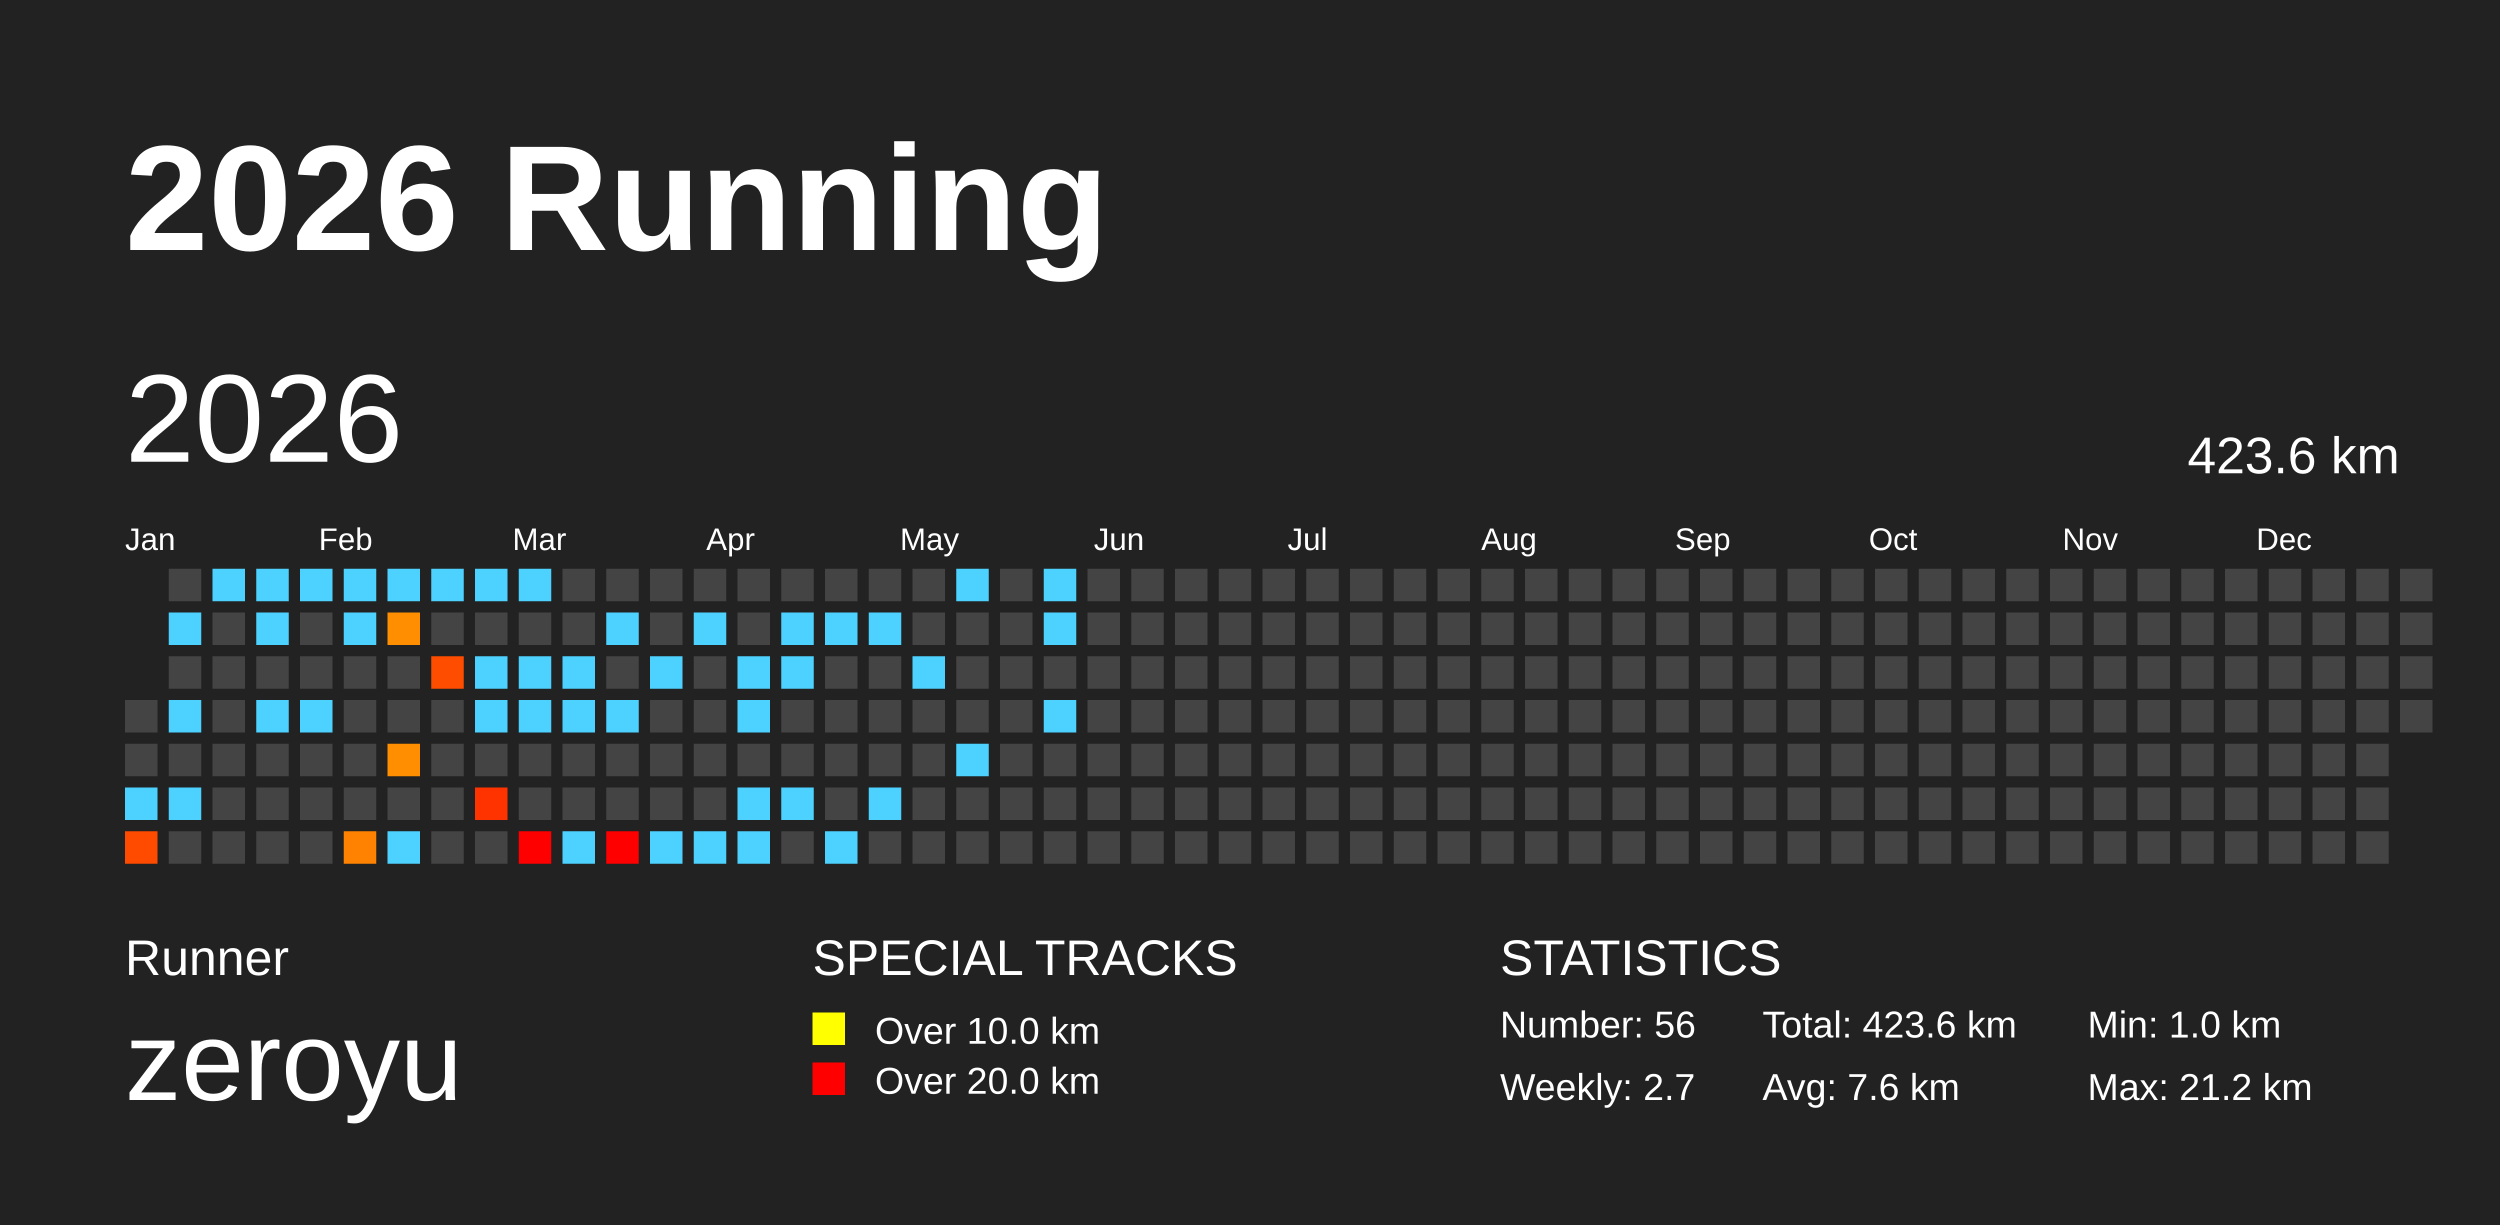
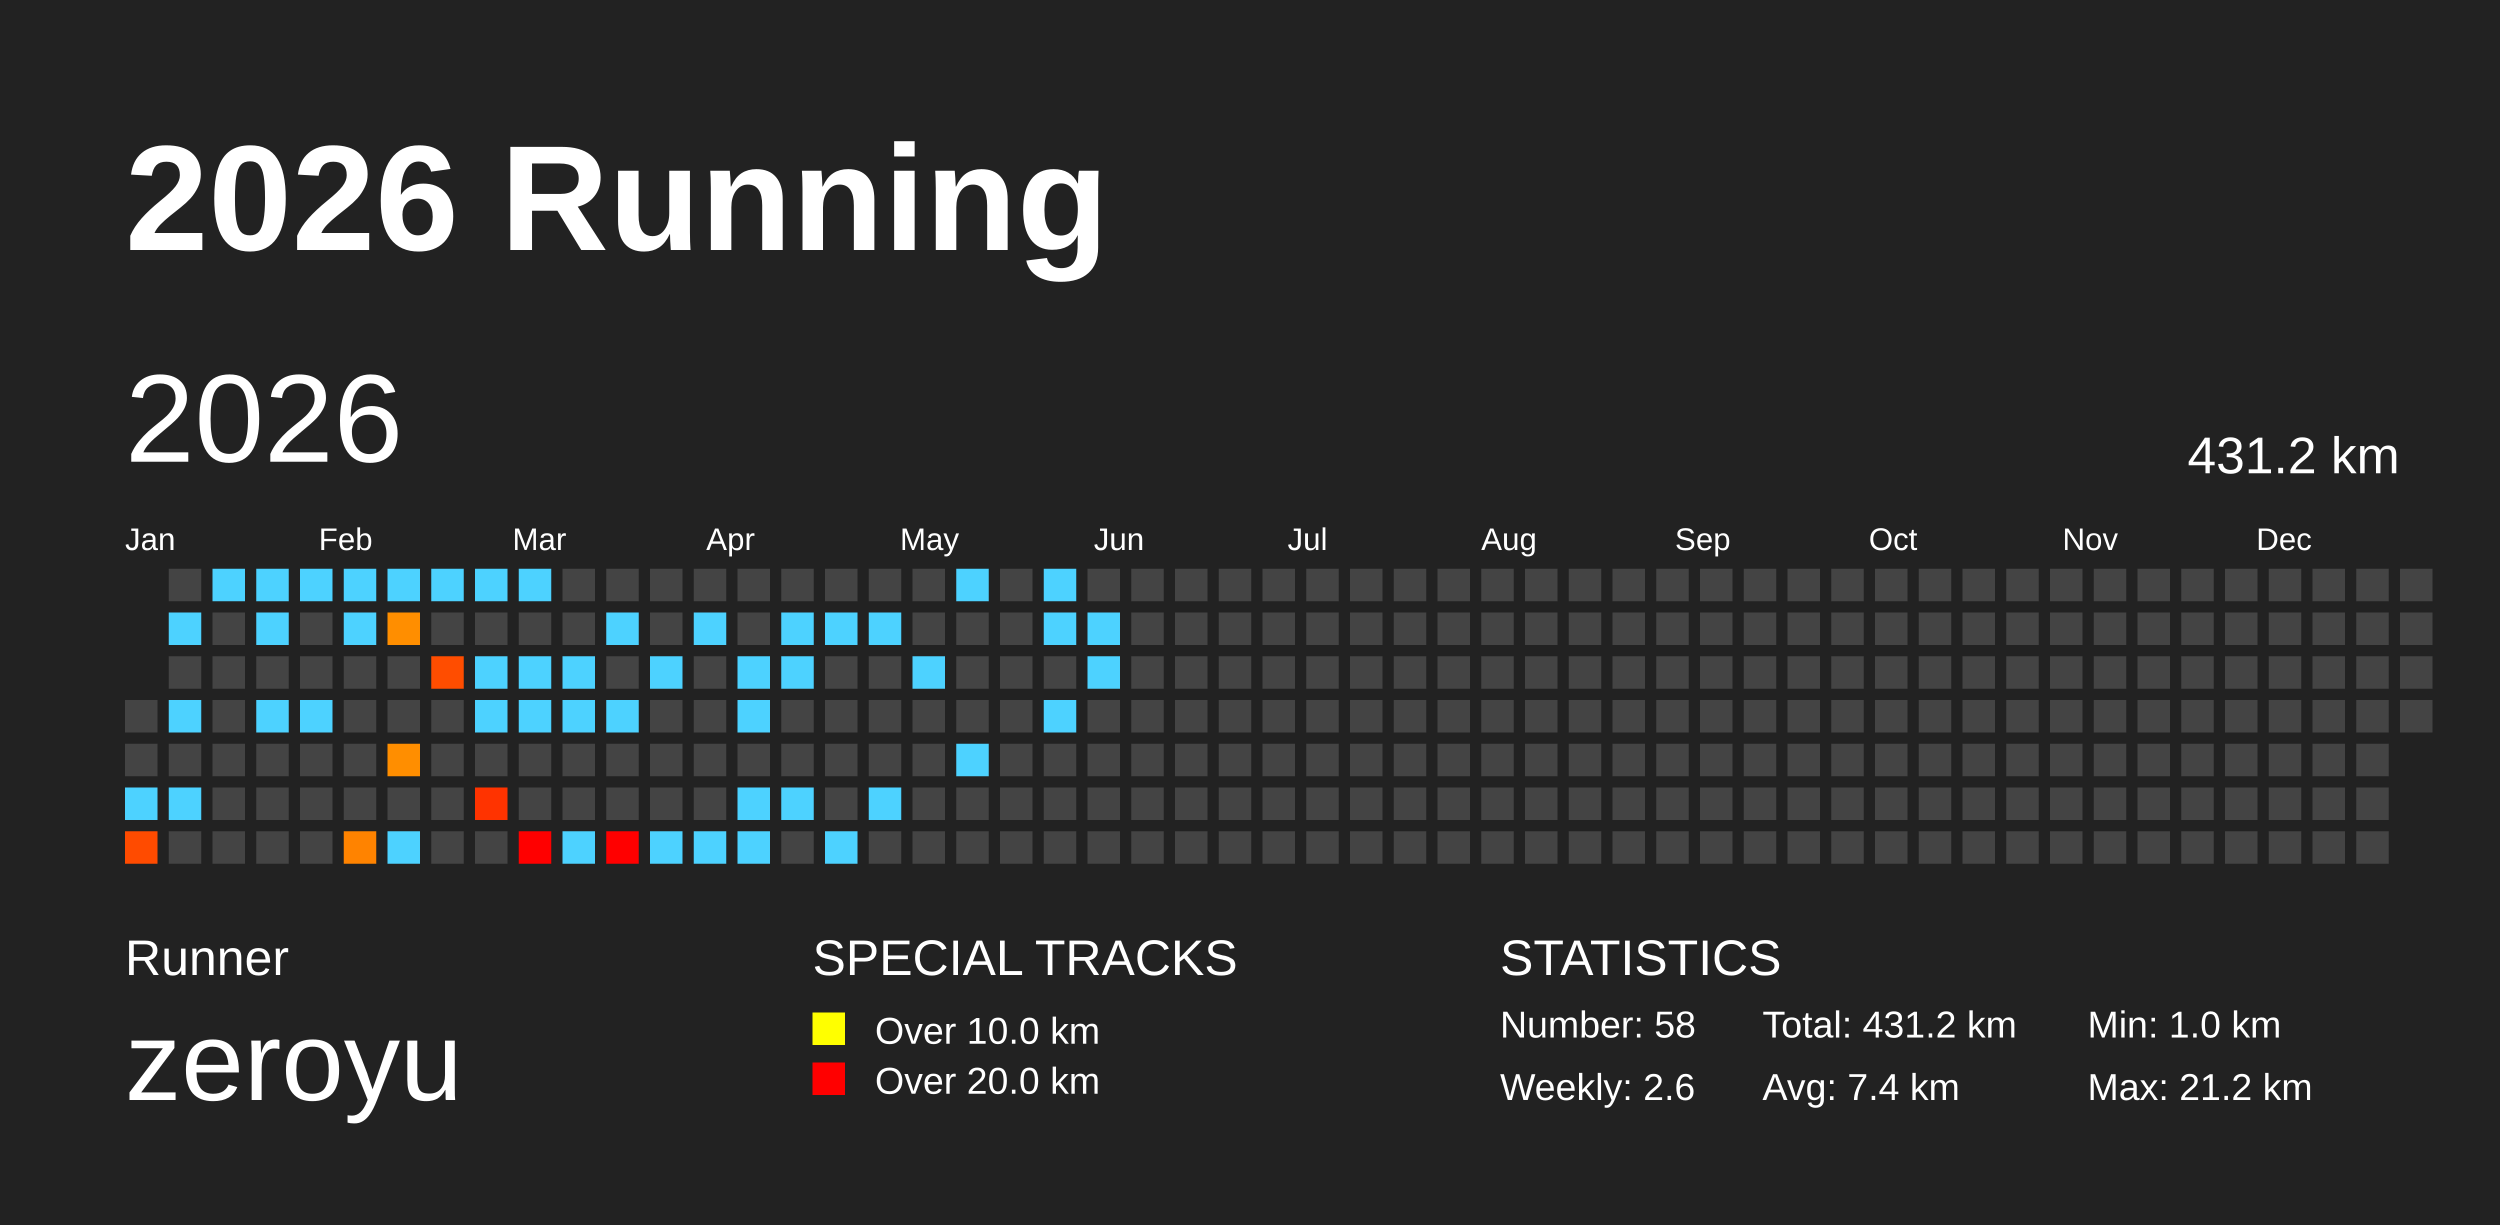
<svg xmlns="http://www.w3.org/2000/svg" baseProfile="full" height="98mm" version="1.1" viewBox="0,0,200,98" width="200mm">
  <defs />
  <rect fill="#222222" height="98" width="200" x="0" y="0" />
  <text fill="#FFFFFF" style="font-size:12px; font-family:Arial; font-weight:bold;" x="10" y="20">2026 Running</text>
  <text fill="#FFFFFF" style="font-size:4px; font-family:Arial" x="10" y="78">Runner</text>
  <text fill="#FFFFFF" style="font-size:9px; font-family:Arial" x="10" y="88">zeroyu</text>
  <text fill="#FFFFFF" style="font-size:4px; font-family:Arial" x="65" y="78">SPECIAL TRACKS</text>
  <rect fill="yellow" height="2.6" width="2.6" x="65" y="81" />
  <text fill="#FFFFFF" style="font-size:3px; font-family:Arial" x="70" y="83.5">Over 10.0 km</text>
  <rect fill="red" height="2.6" width="2.6" x="65" y="85" />
  <text fill="#FFFFFF" style="font-size:3px; font-family:Arial" x="70" y="87.5">Over 20.0 km</text>
  <text fill="#FFFFFF" style="font-size:4px; font-family:Arial" x="120" y="78">STATISTICS</text>
-   <text fill="#FFFFFF" style="font-size:3px; font-family:Arial" x="120" y="83">Number: 56</text>
-   <text fill="#FFFFFF" style="font-size:3px; font-family:Arial" x="120" y="88">Weekly: 2.7</text>
-   <text fill="#FFFFFF" style="font-size:3px; font-family:Arial" x="141" y="83">Total: 423.6 km</text>
-   <text fill="#FFFFFF" style="font-size:3px; font-family:Arial" x="141" y="88">Avg: 7.6 km</text>
+   <text fill="#FFFFFF" style="font-size:3px; font-family:Arial" x="120" y="83">Number: 58</text>
+   <text fill="#FFFFFF" style="font-size:3px; font-family:Arial" x="120" y="88">Weekly: 2.6</text>
+   <text fill="#FFFFFF" style="font-size:3px; font-family:Arial" x="141" y="83">Total: 431.2 km</text>
+   <text fill="#FFFFFF" style="font-size:3px; font-family:Arial" x="141" y="88">Avg: 7.4 km</text>
  <text fill="#FFFFFF" style="font-size:3px; font-family:Arial" x="167" y="83">Min: 1.0 km</text>
  <text fill="#FFFFFF" style="font-size:3px; font-family:Arial" x="167" y="88">Max: 21.2 km</text>
  <text dominant-baseline="hanging" fill="#FFFFFF" style="font-size:10.0px; font-family:Arial;" x="10" y="30">2026</text>
-   <text dominant-baseline="hanging" fill="#FFFFFF" style="font-size:4.125px; font-family:Arial;" x="175" y="35">423.6 km</text>
+   <text dominant-baseline="hanging" fill="#FFFFFF" style="font-size:4.125px; font-family:Arial;" x="175" y="35">431.2 km</text>
  <text fill="#FFFFFF" style="font-size:2.5px; font-family:Arial" x="10.0" y="44">Jan</text>
  <text fill="#FFFFFF" style="font-size:2.5px; font-family:Arial" x="25.5" y="44">Feb</text>
  <text fill="#FFFFFF" style="font-size:2.5px; font-family:Arial" x="41.0" y="44">Mar</text>
  <text fill="#FFFFFF" style="font-size:2.5px; font-family:Arial" x="56.5" y="44">Apr</text>
  <text fill="#FFFFFF" style="font-size:2.5px; font-family:Arial" x="72.0" y="44">May</text>
  <text fill="#FFFFFF" style="font-size:2.5px; font-family:Arial" x="87.5" y="44">Jun</text>
  <text fill="#FFFFFF" style="font-size:2.5px; font-family:Arial" x="103.0" y="44">Jul</text>
  <text fill="#FFFFFF" style="font-size:2.5px; font-family:Arial" x="118.5" y="44">Aug</text>
  <text fill="#FFFFFF" style="font-size:2.5px; font-family:Arial" x="134.0" y="44">Sep</text>
  <text fill="#FFFFFF" style="font-size:2.5px; font-family:Arial" x="149.5" y="44">Oct</text>
  <text fill="#FFFFFF" style="font-size:2.5px; font-family:Arial" x="165.0" y="44">Nov</text>
  <text fill="#FFFFFF" style="font-size:2.5px; font-family:Arial" x="180.5" y="44">Dec</text>
  <rect fill="#444444" height="2.6" width="2.6" x="10.0" y="56.0" />
  <rect fill="#444444" height="2.6" width="2.6" x="10.0" y="59.5" />
  <rect fill="#4dd2ff" height="2.6" width="2.6" x="10.0" y="63.0" />
  <rect fill="#ff4b00" height="2.6" width="2.6" x="10.0" y="66.5" />
  <rect fill="#444444" height="2.6" width="2.6" x="13.5" y="45.5" />
  <rect fill="#4dd2ff" height="2.6" width="2.6" x="13.5" y="49.0" />
  <rect fill="#444444" height="2.6" width="2.6" x="13.5" y="52.5" />
  <rect fill="#4dd2ff" height="2.6" width="2.6" x="13.5" y="56.0" />
  <rect fill="#444444" height="2.6" width="2.6" x="13.5" y="59.5" />
  <rect fill="#4dd2ff" height="2.6" width="2.6" x="13.5" y="63.0" />
  <rect fill="#444444" height="2.6" width="2.6" x="13.5" y="66.5" />
  <rect fill="#4dd2ff" height="2.6" width="2.6" x="17.0" y="45.5" />
  <rect fill="#444444" height="2.6" width="2.6" x="17.0" y="49.0" />
  <rect fill="#444444" height="2.6" width="2.6" x="17.0" y="52.5" />
  <rect fill="#444444" height="2.6" width="2.6" x="17.0" y="56.0" />
  <rect fill="#444444" height="2.6" width="2.6" x="17.0" y="59.5" />
  <rect fill="#444444" height="2.6" width="2.6" x="17.0" y="63.0" />
  <rect fill="#444444" height="2.6" width="2.6" x="17.0" y="66.5" />
  <rect fill="#4dd2ff" height="2.6" width="2.6" x="20.5" y="45.5" />
  <rect fill="#4dd2ff" height="2.6" width="2.6" x="20.5" y="49.0" />
  <rect fill="#444444" height="2.6" width="2.6" x="20.5" y="52.5" />
  <rect fill="#4dd2ff" height="2.6" width="2.6" x="20.5" y="56.0" />
  <rect fill="#444444" height="2.6" width="2.6" x="20.5" y="59.5" />
  <rect fill="#444444" height="2.6" width="2.6" x="20.5" y="63.0" />
  <rect fill="#444444" height="2.6" width="2.6" x="20.5" y="66.5" />
  <rect fill="#4dd2ff" height="2.6" width="2.6" x="24.0" y="45.5" />
  <rect fill="#444444" height="2.6" width="2.6" x="24.0" y="49.0" />
  <rect fill="#444444" height="2.6" width="2.6" x="24.0" y="52.5" />
  <rect fill="#4dd2ff" height="2.6" width="2.6" x="24.0" y="56.0" />
  <rect fill="#444444" height="2.6" width="2.6" x="24.0" y="59.5" />
  <rect fill="#444444" height="2.6" width="2.6" x="24.0" y="63.0" />
  <rect fill="#444444" height="2.6" width="2.6" x="24.0" y="66.5" />
  <rect fill="#4dd2ff" height="2.6" width="2.6" x="27.5" y="45.5" />
  <rect fill="#4dd2ff" height="2.6" width="2.6" x="27.5" y="49.0" />
  <rect fill="#444444" height="2.6" width="2.6" x="27.5" y="52.5" />
  <rect fill="#444444" height="2.6" width="2.6" x="27.5" y="56.0" />
  <rect fill="#444444" height="2.6" width="2.6" x="27.5" y="59.5" />
  <rect fill="#444444" height="2.6" width="2.6" x="27.5" y="63.0" />
  <rect fill="#ff8300" height="2.6" width="2.6" x="27.5" y="66.5" />
  <rect fill="#4dd2ff" height="2.6" width="2.6" x="31.0" y="45.5" />
  <rect fill="#ff8e00" height="2.6" width="2.6" x="31.0" y="49.0" />
  <rect fill="#444444" height="2.6" width="2.6" x="31.0" y="52.5" />
  <rect fill="#444444" height="2.6" width="2.6" x="31.0" y="56.0" />
  <rect fill="#ff8e00" height="2.6" width="2.6" x="31.0" y="59.5" />
  <rect fill="#444444" height="2.6" width="2.6" x="31.0" y="63.0" />
  <rect fill="#4dd2ff" height="2.6" width="2.6" x="31.0" y="66.5" />
  <rect fill="#4dd2ff" height="2.6" width="2.6" x="34.5" y="45.5" />
  <rect fill="#444444" height="2.6" width="2.6" x="34.5" y="49.0" />
  <rect fill="#ff4d00" height="2.6" width="2.6" x="34.5" y="52.5" />
  <rect fill="#444444" height="2.6" width="2.6" x="34.5" y="56.0" />
  <rect fill="#444444" height="2.6" width="2.6" x="34.5" y="59.5" />
  <rect fill="#444444" height="2.6" width="2.6" x="34.5" y="63.0" />
  <rect fill="#444444" height="2.6" width="2.6" x="34.5" y="66.5" />
  <rect fill="#4dd2ff" height="2.6" width="2.6" x="38.0" y="45.5" />
  <rect fill="#444444" height="2.6" width="2.6" x="38.0" y="49.0" />
  <rect fill="#4dd2ff" height="2.6" width="2.6" x="38.0" y="52.5" />
  <rect fill="#4dd2ff" height="2.6" width="2.6" x="38.0" y="56.0" />
  <rect fill="#444444" height="2.6" width="2.6" x="38.0" y="59.5" />
  <rect fill="#ff3300" height="2.6" width="2.6" x="38.0" y="63.0" />
  <rect fill="#444444" height="2.6" width="2.6" x="38.0" y="66.5" />
  <rect fill="#4dd2ff" height="2.6" width="2.6" x="41.5" y="45.5" />
  <rect fill="#444444" height="2.6" width="2.6" x="41.5" y="49.0" />
  <rect fill="#4dd2ff" height="2.6" width="2.6" x="41.5" y="52.5" />
  <rect fill="#4dd2ff" height="2.6" width="2.6" x="41.5" y="56.0" />
  <rect fill="#444444" height="2.6" width="2.6" x="41.5" y="59.5" />
  <rect fill="#444444" height="2.6" width="2.6" x="41.5" y="63.0" />
  <rect fill="red" height="2.6" width="2.6" x="41.5" y="66.5" />
  <rect fill="#444444" height="2.6" width="2.6" x="45.0" y="45.5" />
  <rect fill="#444444" height="2.6" width="2.6" x="45.0" y="49.0" />
  <rect fill="#4dd2ff" height="2.6" width="2.6" x="45.0" y="52.5" />
  <rect fill="#4dd2ff" height="2.6" width="2.6" x="45.0" y="56.0" />
  <rect fill="#444444" height="2.6" width="2.6" x="45.0" y="59.5" />
  <rect fill="#444444" height="2.6" width="2.6" x="45.0" y="63.0" />
  <rect fill="#4dd2ff" height="2.6" width="2.6" x="45.0" y="66.5" />
  <rect fill="#444444" height="2.6" width="2.6" x="48.5" y="45.5" />
  <rect fill="#4dd2ff" height="2.6" width="2.6" x="48.5" y="49.0" />
  <rect fill="#444444" height="2.6" width="2.6" x="48.5" y="52.5" />
  <rect fill="#4dd2ff" height="2.6" width="2.6" x="48.5" y="56.0" />
  <rect fill="#444444" height="2.6" width="2.6" x="48.5" y="59.5" />
  <rect fill="#444444" height="2.6" width="2.6" x="48.5" y="63.0" />
  <rect fill="red" height="2.6" width="2.6" x="48.5" y="66.5" />
  <rect fill="#444444" height="2.6" width="2.6" x="52.0" y="45.5" />
  <rect fill="#444444" height="2.6" width="2.6" x="52.0" y="49.0" />
  <rect fill="#4dd2ff" height="2.6" width="2.6" x="52.0" y="52.5" />
  <rect fill="#444444" height="2.6" width="2.6" x="52.0" y="56.0" />
  <rect fill="#444444" height="2.6" width="2.6" x="52.0" y="59.5" />
  <rect fill="#444444" height="2.6" width="2.6" x="52.0" y="63.0" />
  <rect fill="#4dd2ff" height="2.6" width="2.6" x="52.0" y="66.5" />
  <rect fill="#444444" height="2.6" width="2.6" x="55.5" y="45.5" />
  <rect fill="#4dd2ff" height="2.6" width="2.6" x="55.5" y="49.0" />
  <rect fill="#444444" height="2.6" width="2.6" x="55.5" y="52.5" />
  <rect fill="#444444" height="2.6" width="2.6" x="55.5" y="56.0" />
  <rect fill="#444444" height="2.6" width="2.6" x="55.5" y="59.5" />
  <rect fill="#444444" height="2.6" width="2.6" x="55.5" y="63.0" />
  <rect fill="#4dd2ff" height="2.6" width="2.6" x="55.5" y="66.5" />
  <rect fill="#444444" height="2.6" width="2.6" x="59.0" y="45.5" />
  <rect fill="#444444" height="2.6" width="2.6" x="59.0" y="49.0" />
  <rect fill="#4dd2ff" height="2.6" width="2.6" x="59.0" y="52.5" />
  <rect fill="#4dd2ff" height="2.6" width="2.6" x="59.0" y="56.0" />
  <rect fill="#444444" height="2.6" width="2.6" x="59.0" y="59.5" />
  <rect fill="#4dd2ff" height="2.6" width="2.6" x="59.0" y="63.0" />
  <rect fill="#4dd2ff" height="2.6" width="2.6" x="59.0" y="66.5" />
  <rect fill="#444444" height="2.6" width="2.6" x="62.5" y="45.5" />
  <rect fill="#4dd2ff" height="2.6" width="2.6" x="62.5" y="49.0" />
  <rect fill="#4dd2ff" height="2.6" width="2.6" x="62.5" y="52.5" />
  <rect fill="#444444" height="2.6" width="2.6" x="62.5" y="56.0" />
  <rect fill="#444444" height="2.6" width="2.6" x="62.5" y="59.5" />
  <rect fill="#4dd2ff" height="2.6" width="2.6" x="62.5" y="63.0" />
  <rect fill="#444444" height="2.6" width="2.6" x="62.5" y="66.5" />
  <rect fill="#444444" height="2.6" width="2.6" x="66.0" y="45.5" />
  <rect fill="#4dd2ff" height="2.6" width="2.6" x="66.0" y="49.0" />
  <rect fill="#444444" height="2.6" width="2.6" x="66.0" y="52.5" />
  <rect fill="#444444" height="2.6" width="2.6" x="66.0" y="56.0" />
  <rect fill="#444444" height="2.6" width="2.6" x="66.0" y="59.5" />
  <rect fill="#444444" height="2.6" width="2.6" x="66.0" y="63.0" />
  <rect fill="#4dd2ff" height="2.6" width="2.6" x="66.0" y="66.5" />
  <rect fill="#444444" height="2.6" width="2.6" x="69.5" y="45.5" />
  <rect fill="#4dd2ff" height="2.6" width="2.6" x="69.5" y="49.0" />
  <rect fill="#444444" height="2.6" width="2.6" x="69.5" y="52.5" />
  <rect fill="#444444" height="2.6" width="2.6" x="69.5" y="56.0" />
  <rect fill="#444444" height="2.6" width="2.6" x="69.5" y="59.5" />
  <rect fill="#4dd2ff" height="2.6" width="2.6" x="69.5" y="63.0" />
  <rect fill="#444444" height="2.6" width="2.6" x="69.5" y="66.5" />
  <rect fill="#444444" height="2.6" width="2.6" x="73.0" y="45.5" />
  <rect fill="#444444" height="2.6" width="2.6" x="73.0" y="49.0" />
  <rect fill="#4dd2ff" height="2.6" width="2.6" x="73.0" y="52.5" />
  <rect fill="#444444" height="2.6" width="2.6" x="73.0" y="56.0" />
  <rect fill="#444444" height="2.6" width="2.6" x="73.0" y="59.5" />
  <rect fill="#444444" height="2.6" width="2.6" x="73.0" y="63.0" />
  <rect fill="#444444" height="2.6" width="2.6" x="73.0" y="66.5" />
  <rect fill="#4dd2ff" height="2.6" width="2.6" x="76.5" y="45.5" />
  <rect fill="#444444" height="2.6" width="2.6" x="76.5" y="49.0" />
  <rect fill="#444444" height="2.6" width="2.6" x="76.5" y="52.5" />
  <rect fill="#444444" height="2.6" width="2.6" x="76.5" y="56.0" />
  <rect fill="#4dd2ff" height="2.6" width="2.6" x="76.5" y="59.5" />
  <rect fill="#444444" height="2.6" width="2.6" x="76.5" y="63.0" />
  <rect fill="#444444" height="2.6" width="2.6" x="76.5" y="66.5" />
  <rect fill="#444444" height="2.6" width="2.6" x="80.0" y="45.5" />
  <rect fill="#444444" height="2.6" width="2.6" x="80.0" y="49.0" />
  <rect fill="#444444" height="2.6" width="2.6" x="80.0" y="52.5" />
  <rect fill="#444444" height="2.6" width="2.6" x="80.0" y="56.0" />
  <rect fill="#444444" height="2.6" width="2.6" x="80.0" y="59.5" />
  <rect fill="#444444" height="2.6" width="2.6" x="80.0" y="63.0" />
  <rect fill="#444444" height="2.6" width="2.6" x="80.0" y="66.5" />
  <rect fill="#4dd2ff" height="2.6" width="2.6" x="83.5" y="45.5" />
  <rect fill="#4dd2ff" height="2.6" width="2.6" x="83.5" y="49.0" />
  <rect fill="#444444" height="2.6" width="2.6" x="83.5" y="52.5" />
  <rect fill="#4dd2ff" height="2.6" width="2.6" x="83.5" y="56.0" />
  <rect fill="#444444" height="2.6" width="2.6" x="83.5" y="59.5" />
  <rect fill="#444444" height="2.6" width="2.6" x="83.5" y="63.0" />
  <rect fill="#444444" height="2.6" width="2.6" x="83.5" y="66.5" />
  <rect fill="#444444" height="2.6" width="2.6" x="87.0" y="45.5" />
-   <rect fill="#444444" height="2.6" width="2.6" x="87.0" y="49.0" />
-   <rect fill="#444444" height="2.6" width="2.6" x="87.0" y="52.5" />
+   <rect fill="#4dd2ff" height="2.6" width="2.6" x="87.0" y="49.0" />
+   <rect fill="#4dd2ff" height="2.6" width="2.6" x="87.0" y="52.5" />
  <rect fill="#444444" height="2.6" width="2.6" x="87.0" y="56.0" />
  <rect fill="#444444" height="2.6" width="2.6" x="87.0" y="59.5" />
  <rect fill="#444444" height="2.6" width="2.6" x="87.0" y="63.0" />
  <rect fill="#444444" height="2.6" width="2.6" x="87.0" y="66.5" />
  <rect fill="#444444" height="2.6" width="2.6" x="90.5" y="45.5" />
  <rect fill="#444444" height="2.6" width="2.6" x="90.5" y="49.0" />
  <rect fill="#444444" height="2.6" width="2.6" x="90.5" y="52.5" />
  <rect fill="#444444" height="2.6" width="2.6" x="90.5" y="56.0" />
  <rect fill="#444444" height="2.6" width="2.6" x="90.5" y="59.5" />
  <rect fill="#444444" height="2.6" width="2.6" x="90.5" y="63.0" />
  <rect fill="#444444" height="2.6" width="2.6" x="90.5" y="66.5" />
  <rect fill="#444444" height="2.6" width="2.6" x="94.0" y="45.5" />
  <rect fill="#444444" height="2.6" width="2.6" x="94.0" y="49.0" />
  <rect fill="#444444" height="2.6" width="2.6" x="94.0" y="52.5" />
  <rect fill="#444444" height="2.6" width="2.6" x="94.0" y="56.0" />
  <rect fill="#444444" height="2.6" width="2.6" x="94.0" y="59.5" />
  <rect fill="#444444" height="2.6" width="2.6" x="94.0" y="63.0" />
  <rect fill="#444444" height="2.6" width="2.6" x="94.0" y="66.5" />
  <rect fill="#444444" height="2.6" width="2.6" x="97.5" y="45.5" />
  <rect fill="#444444" height="2.6" width="2.6" x="97.5" y="49.0" />
  <rect fill="#444444" height="2.6" width="2.6" x="97.5" y="52.5" />
  <rect fill="#444444" height="2.6" width="2.6" x="97.5" y="56.0" />
  <rect fill="#444444" height="2.6" width="2.6" x="97.5" y="59.5" />
  <rect fill="#444444" height="2.6" width="2.6" x="97.5" y="63.0" />
  <rect fill="#444444" height="2.6" width="2.6" x="97.5" y="66.5" />
  <rect fill="#444444" height="2.6" width="2.6" x="101.0" y="45.5" />
  <rect fill="#444444" height="2.6" width="2.6" x="101.0" y="49.0" />
  <rect fill="#444444" height="2.6" width="2.6" x="101.0" y="52.5" />
  <rect fill="#444444" height="2.6" width="2.6" x="101.0" y="56.0" />
  <rect fill="#444444" height="2.6" width="2.6" x="101.0" y="59.5" />
  <rect fill="#444444" height="2.6" width="2.6" x="101.0" y="63.0" />
  <rect fill="#444444" height="2.6" width="2.6" x="101.0" y="66.5" />
  <rect fill="#444444" height="2.6" width="2.6" x="104.5" y="45.5" />
  <rect fill="#444444" height="2.6" width="2.6" x="104.5" y="49.0" />
  <rect fill="#444444" height="2.6" width="2.6" x="104.5" y="52.5" />
  <rect fill="#444444" height="2.6" width="2.6" x="104.5" y="56.0" />
  <rect fill="#444444" height="2.6" width="2.6" x="104.5" y="59.5" />
  <rect fill="#444444" height="2.6" width="2.6" x="104.5" y="63.0" />
  <rect fill="#444444" height="2.6" width="2.6" x="104.5" y="66.5" />
  <rect fill="#444444" height="2.6" width="2.6" x="108.0" y="45.5" />
  <rect fill="#444444" height="2.6" width="2.6" x="108.0" y="49.0" />
  <rect fill="#444444" height="2.6" width="2.6" x="108.0" y="52.5" />
  <rect fill="#444444" height="2.6" width="2.6" x="108.0" y="56.0" />
  <rect fill="#444444" height="2.6" width="2.6" x="108.0" y="59.5" />
  <rect fill="#444444" height="2.6" width="2.6" x="108.0" y="63.0" />
  <rect fill="#444444" height="2.6" width="2.6" x="108.0" y="66.5" />
  <rect fill="#444444" height="2.6" width="2.6" x="111.5" y="45.5" />
  <rect fill="#444444" height="2.6" width="2.6" x="111.5" y="49.0" />
  <rect fill="#444444" height="2.6" width="2.6" x="111.5" y="52.5" />
  <rect fill="#444444" height="2.6" width="2.6" x="111.5" y="56.0" />
  <rect fill="#444444" height="2.6" width="2.6" x="111.5" y="59.5" />
  <rect fill="#444444" height="2.6" width="2.6" x="111.5" y="63.0" />
  <rect fill="#444444" height="2.6" width="2.6" x="111.5" y="66.5" />
  <rect fill="#444444" height="2.6" width="2.6" x="115.0" y="45.5" />
  <rect fill="#444444" height="2.6" width="2.6" x="115.0" y="49.0" />
  <rect fill="#444444" height="2.6" width="2.6" x="115.0" y="52.5" />
  <rect fill="#444444" height="2.6" width="2.6" x="115.0" y="56.0" />
  <rect fill="#444444" height="2.6" width="2.6" x="115.0" y="59.5" />
  <rect fill="#444444" height="2.6" width="2.6" x="115.0" y="63.0" />
  <rect fill="#444444" height="2.6" width="2.6" x="115.0" y="66.5" />
  <rect fill="#444444" height="2.6" width="2.6" x="118.5" y="45.5" />
  <rect fill="#444444" height="2.6" width="2.6" x="118.5" y="49.0" />
  <rect fill="#444444" height="2.6" width="2.6" x="118.5" y="52.5" />
  <rect fill="#444444" height="2.6" width="2.6" x="118.5" y="56.0" />
  <rect fill="#444444" height="2.6" width="2.6" x="118.5" y="59.5" />
  <rect fill="#444444" height="2.6" width="2.6" x="118.5" y="63.0" />
  <rect fill="#444444" height="2.6" width="2.6" x="118.5" y="66.5" />
  <rect fill="#444444" height="2.6" width="2.6" x="122.0" y="45.5" />
  <rect fill="#444444" height="2.6" width="2.6" x="122.0" y="49.0" />
  <rect fill="#444444" height="2.6" width="2.6" x="122.0" y="52.5" />
  <rect fill="#444444" height="2.6" width="2.6" x="122.0" y="56.0" />
  <rect fill="#444444" height="2.6" width="2.6" x="122.0" y="59.5" />
  <rect fill="#444444" height="2.6" width="2.6" x="122.0" y="63.0" />
  <rect fill="#444444" height="2.6" width="2.6" x="122.0" y="66.5" />
  <rect fill="#444444" height="2.6" width="2.6" x="125.5" y="45.5" />
  <rect fill="#444444" height="2.6" width="2.6" x="125.5" y="49.0" />
  <rect fill="#444444" height="2.6" width="2.6" x="125.5" y="52.5" />
  <rect fill="#444444" height="2.6" width="2.6" x="125.5" y="56.0" />
  <rect fill="#444444" height="2.6" width="2.6" x="125.5" y="59.5" />
  <rect fill="#444444" height="2.6" width="2.6" x="125.5" y="63.0" />
  <rect fill="#444444" height="2.6" width="2.6" x="125.5" y="66.5" />
  <rect fill="#444444" height="2.6" width="2.6" x="129.0" y="45.5" />
  <rect fill="#444444" height="2.6" width="2.6" x="129.0" y="49.0" />
  <rect fill="#444444" height="2.6" width="2.6" x="129.0" y="52.5" />
  <rect fill="#444444" height="2.6" width="2.6" x="129.0" y="56.0" />
  <rect fill="#444444" height="2.6" width="2.6" x="129.0" y="59.5" />
  <rect fill="#444444" height="2.6" width="2.6" x="129.0" y="63.0" />
  <rect fill="#444444" height="2.6" width="2.6" x="129.0" y="66.5" />
  <rect fill="#444444" height="2.6" width="2.6" x="132.5" y="45.5" />
  <rect fill="#444444" height="2.6" width="2.6" x="132.5" y="49.0" />
  <rect fill="#444444" height="2.6" width="2.6" x="132.5" y="52.5" />
  <rect fill="#444444" height="2.6" width="2.6" x="132.5" y="56.0" />
  <rect fill="#444444" height="2.6" width="2.6" x="132.5" y="59.5" />
  <rect fill="#444444" height="2.6" width="2.6" x="132.5" y="63.0" />
  <rect fill="#444444" height="2.6" width="2.6" x="132.5" y="66.5" />
  <rect fill="#444444" height="2.6" width="2.6" x="136.0" y="45.5" />
  <rect fill="#444444" height="2.6" width="2.6" x="136.0" y="49.0" />
  <rect fill="#444444" height="2.6" width="2.6" x="136.0" y="52.5" />
  <rect fill="#444444" height="2.6" width="2.6" x="136.0" y="56.0" />
  <rect fill="#444444" height="2.6" width="2.6" x="136.0" y="59.5" />
  <rect fill="#444444" height="2.6" width="2.6" x="136.0" y="63.0" />
  <rect fill="#444444" height="2.6" width="2.6" x="136.0" y="66.5" />
  <rect fill="#444444" height="2.6" width="2.6" x="139.5" y="45.5" />
  <rect fill="#444444" height="2.6" width="2.6" x="139.5" y="49.0" />
  <rect fill="#444444" height="2.6" width="2.6" x="139.5" y="52.5" />
  <rect fill="#444444" height="2.6" width="2.6" x="139.5" y="56.0" />
  <rect fill="#444444" height="2.6" width="2.6" x="139.5" y="59.5" />
  <rect fill="#444444" height="2.6" width="2.6" x="139.5" y="63.0" />
  <rect fill="#444444" height="2.6" width="2.6" x="139.5" y="66.5" />
  <rect fill="#444444" height="2.6" width="2.6" x="143.0" y="45.5" />
  <rect fill="#444444" height="2.6" width="2.6" x="143.0" y="49.0" />
  <rect fill="#444444" height="2.6" width="2.6" x="143.0" y="52.5" />
  <rect fill="#444444" height="2.6" width="2.6" x="143.0" y="56.0" />
  <rect fill="#444444" height="2.6" width="2.6" x="143.0" y="59.5" />
  <rect fill="#444444" height="2.6" width="2.6" x="143.0" y="63.0" />
  <rect fill="#444444" height="2.6" width="2.6" x="143.0" y="66.5" />
  <rect fill="#444444" height="2.6" width="2.6" x="146.5" y="45.5" />
  <rect fill="#444444" height="2.6" width="2.6" x="146.5" y="49.0" />
  <rect fill="#444444" height="2.6" width="2.6" x="146.5" y="52.5" />
  <rect fill="#444444" height="2.6" width="2.6" x="146.5" y="56.0" />
  <rect fill="#444444" height="2.6" width="2.6" x="146.5" y="59.5" />
  <rect fill="#444444" height="2.6" width="2.6" x="146.5" y="63.0" />
  <rect fill="#444444" height="2.6" width="2.6" x="146.5" y="66.5" />
  <rect fill="#444444" height="2.6" width="2.6" x="150.0" y="45.5" />
  <rect fill="#444444" height="2.6" width="2.6" x="150.0" y="49.0" />
  <rect fill="#444444" height="2.6" width="2.6" x="150.0" y="52.5" />
  <rect fill="#444444" height="2.6" width="2.6" x="150.0" y="56.0" />
  <rect fill="#444444" height="2.6" width="2.6" x="150.0" y="59.5" />
  <rect fill="#444444" height="2.6" width="2.6" x="150.0" y="63.0" />
  <rect fill="#444444" height="2.6" width="2.6" x="150.0" y="66.5" />
  <rect fill="#444444" height="2.6" width="2.6" x="153.5" y="45.5" />
  <rect fill="#444444" height="2.6" width="2.6" x="153.5" y="49.0" />
  <rect fill="#444444" height="2.6" width="2.6" x="153.5" y="52.5" />
  <rect fill="#444444" height="2.6" width="2.6" x="153.5" y="56.0" />
  <rect fill="#444444" height="2.6" width="2.6" x="153.5" y="59.5" />
  <rect fill="#444444" height="2.6" width="2.6" x="153.5" y="63.0" />
  <rect fill="#444444" height="2.6" width="2.6" x="153.5" y="66.5" />
  <rect fill="#444444" height="2.6" width="2.6" x="157.0" y="45.5" />
  <rect fill="#444444" height="2.6" width="2.6" x="157.0" y="49.0" />
  <rect fill="#444444" height="2.6" width="2.6" x="157.0" y="52.5" />
  <rect fill="#444444" height="2.6" width="2.6" x="157.0" y="56.0" />
  <rect fill="#444444" height="2.6" width="2.6" x="157.0" y="59.5" />
  <rect fill="#444444" height="2.6" width="2.6" x="157.0" y="63.0" />
  <rect fill="#444444" height="2.6" width="2.6" x="157.0" y="66.5" />
  <rect fill="#444444" height="2.6" width="2.6" x="160.5" y="45.5" />
  <rect fill="#444444" height="2.6" width="2.6" x="160.5" y="49.0" />
  <rect fill="#444444" height="2.6" width="2.6" x="160.5" y="52.5" />
  <rect fill="#444444" height="2.6" width="2.6" x="160.5" y="56.0" />
  <rect fill="#444444" height="2.6" width="2.6" x="160.5" y="59.5" />
  <rect fill="#444444" height="2.6" width="2.6" x="160.5" y="63.0" />
  <rect fill="#444444" height="2.6" width="2.6" x="160.5" y="66.5" />
  <rect fill="#444444" height="2.6" width="2.6" x="164.0" y="45.5" />
  <rect fill="#444444" height="2.6" width="2.6" x="164.0" y="49.0" />
  <rect fill="#444444" height="2.6" width="2.6" x="164.0" y="52.5" />
  <rect fill="#444444" height="2.6" width="2.6" x="164.0" y="56.0" />
  <rect fill="#444444" height="2.6" width="2.6" x="164.0" y="59.5" />
  <rect fill="#444444" height="2.6" width="2.6" x="164.0" y="63.0" />
  <rect fill="#444444" height="2.6" width="2.6" x="164.0" y="66.5" />
  <rect fill="#444444" height="2.6" width="2.6" x="167.5" y="45.5" />
  <rect fill="#444444" height="2.6" width="2.6" x="167.5" y="49.0" />
  <rect fill="#444444" height="2.6" width="2.6" x="167.5" y="52.5" />
  <rect fill="#444444" height="2.6" width="2.6" x="167.5" y="56.0" />
  <rect fill="#444444" height="2.6" width="2.6" x="167.5" y="59.5" />
  <rect fill="#444444" height="2.6" width="2.6" x="167.5" y="63.0" />
  <rect fill="#444444" height="2.6" width="2.6" x="167.5" y="66.5" />
  <rect fill="#444444" height="2.6" width="2.6" x="171.0" y="45.5" />
  <rect fill="#444444" height="2.6" width="2.6" x="171.0" y="49.0" />
  <rect fill="#444444" height="2.6" width="2.6" x="171.0" y="52.5" />
  <rect fill="#444444" height="2.6" width="2.6" x="171.0" y="56.0" />
  <rect fill="#444444" height="2.6" width="2.6" x="171.0" y="59.5" />
  <rect fill="#444444" height="2.6" width="2.6" x="171.0" y="63.0" />
  <rect fill="#444444" height="2.6" width="2.6" x="171.0" y="66.5" />
  <rect fill="#444444" height="2.6" width="2.6" x="174.5" y="45.5" />
  <rect fill="#444444" height="2.6" width="2.6" x="174.5" y="49.0" />
  <rect fill="#444444" height="2.6" width="2.6" x="174.5" y="52.5" />
  <rect fill="#444444" height="2.6" width="2.6" x="174.5" y="56.0" />
  <rect fill="#444444" height="2.6" width="2.6" x="174.5" y="59.5" />
  <rect fill="#444444" height="2.6" width="2.6" x="174.5" y="63.0" />
  <rect fill="#444444" height="2.6" width="2.6" x="174.5" y="66.5" />
  <rect fill="#444444" height="2.6" width="2.6" x="178.0" y="45.5" />
  <rect fill="#444444" height="2.6" width="2.6" x="178.0" y="49.0" />
  <rect fill="#444444" height="2.6" width="2.6" x="178.0" y="52.5" />
  <rect fill="#444444" height="2.6" width="2.6" x="178.0" y="56.0" />
  <rect fill="#444444" height="2.6" width="2.6" x="178.0" y="59.5" />
  <rect fill="#444444" height="2.6" width="2.6" x="178.0" y="63.0" />
  <rect fill="#444444" height="2.6" width="2.6" x="178.0" y="66.5" />
  <rect fill="#444444" height="2.6" width="2.6" x="181.5" y="45.5" />
  <rect fill="#444444" height="2.6" width="2.6" x="181.5" y="49.0" />
  <rect fill="#444444" height="2.6" width="2.6" x="181.5" y="52.5" />
  <rect fill="#444444" height="2.6" width="2.6" x="181.5" y="56.0" />
  <rect fill="#444444" height="2.6" width="2.6" x="181.5" y="59.5" />
  <rect fill="#444444" height="2.6" width="2.6" x="181.5" y="63.0" />
  <rect fill="#444444" height="2.6" width="2.6" x="181.5" y="66.5" />
  <rect fill="#444444" height="2.6" width="2.6" x="185.0" y="45.5" />
  <rect fill="#444444" height="2.6" width="2.6" x="185.0" y="49.0" />
  <rect fill="#444444" height="2.6" width="2.6" x="185.0" y="52.5" />
  <rect fill="#444444" height="2.6" width="2.6" x="185.0" y="56.0" />
  <rect fill="#444444" height="2.6" width="2.6" x="185.0" y="59.5" />
  <rect fill="#444444" height="2.6" width="2.6" x="185.0" y="63.0" />
  <rect fill="#444444" height="2.6" width="2.6" x="185.0" y="66.5" />
  <rect fill="#444444" height="2.6" width="2.6" x="188.5" y="45.5" />
  <rect fill="#444444" height="2.6" width="2.6" x="188.5" y="49.0" />
  <rect fill="#444444" height="2.6" width="2.6" x="188.5" y="52.5" />
  <rect fill="#444444" height="2.6" width="2.6" x="188.5" y="56.0" />
  <rect fill="#444444" height="2.6" width="2.6" x="188.5" y="59.5" />
  <rect fill="#444444" height="2.6" width="2.6" x="188.5" y="63.0" />
  <rect fill="#444444" height="2.6" width="2.6" x="188.5" y="66.5" />
  <rect fill="#444444" height="2.6" width="2.6" x="192.0" y="45.5" />
  <rect fill="#444444" height="2.6" width="2.6" x="192.0" y="49.0" />
  <rect fill="#444444" height="2.6" width="2.6" x="192.0" y="52.5" />
  <rect fill="#444444" height="2.6" width="2.6" x="192.0" y="56.0" />
</svg>
